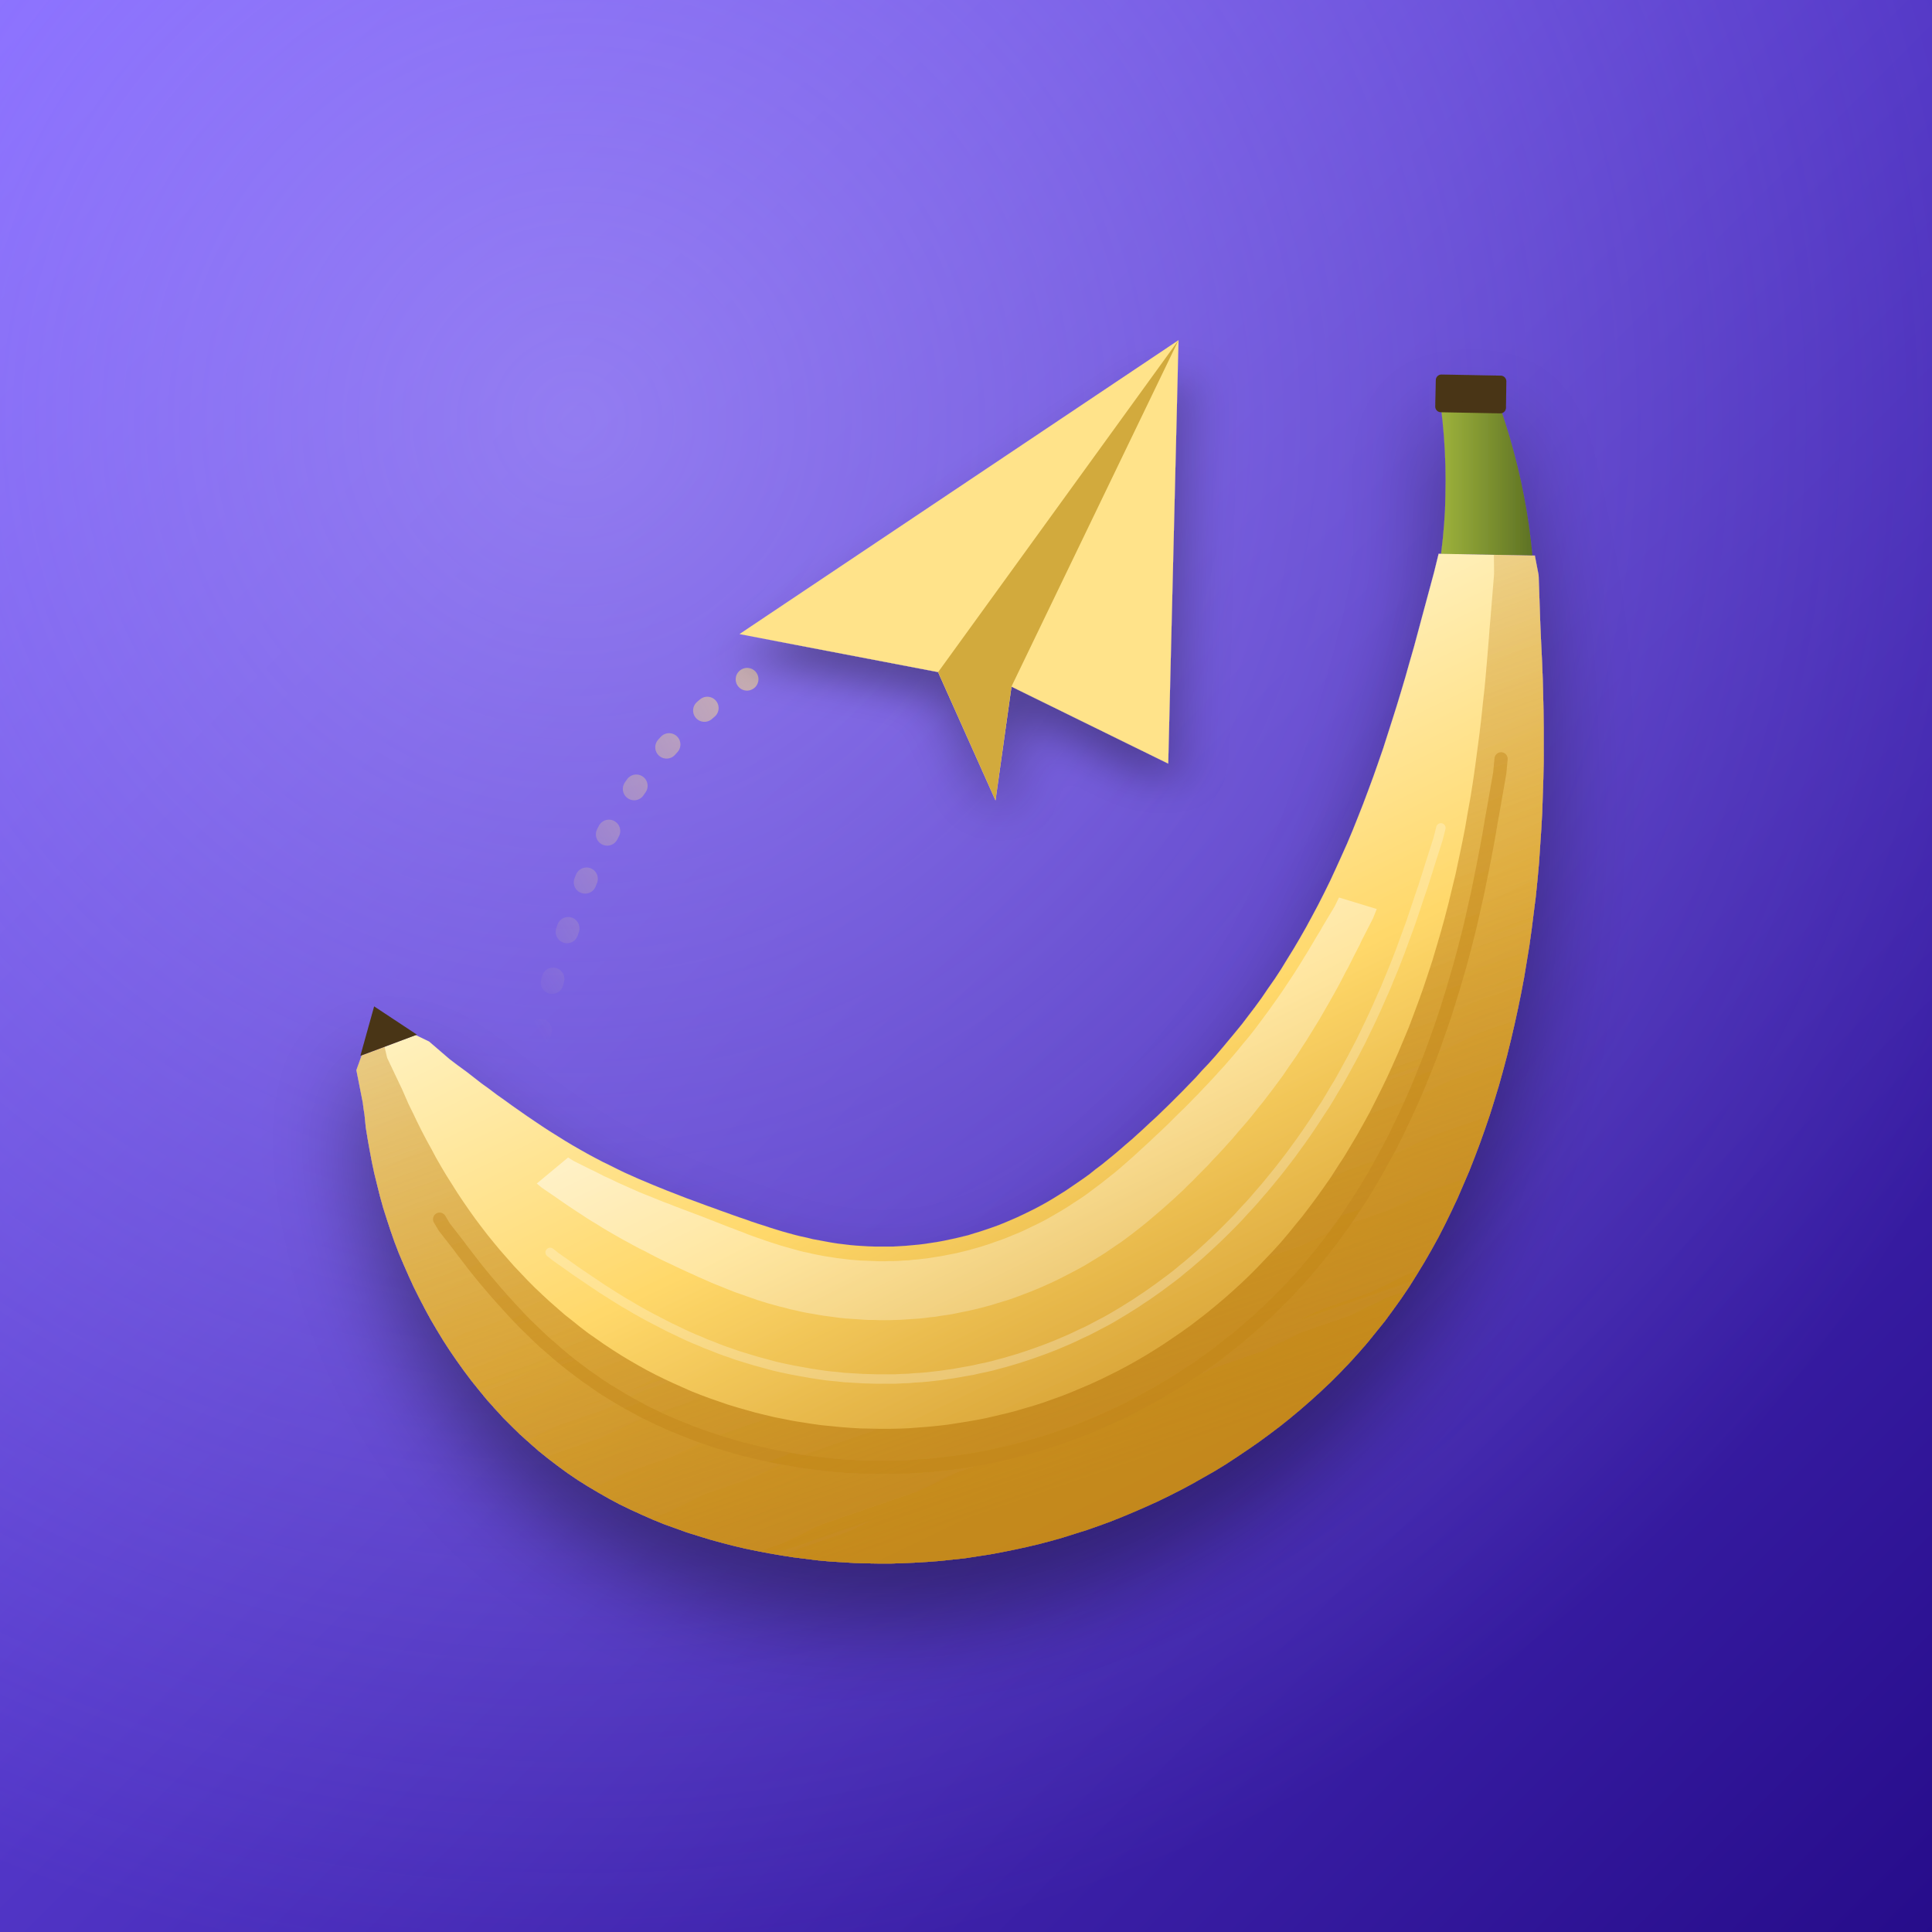
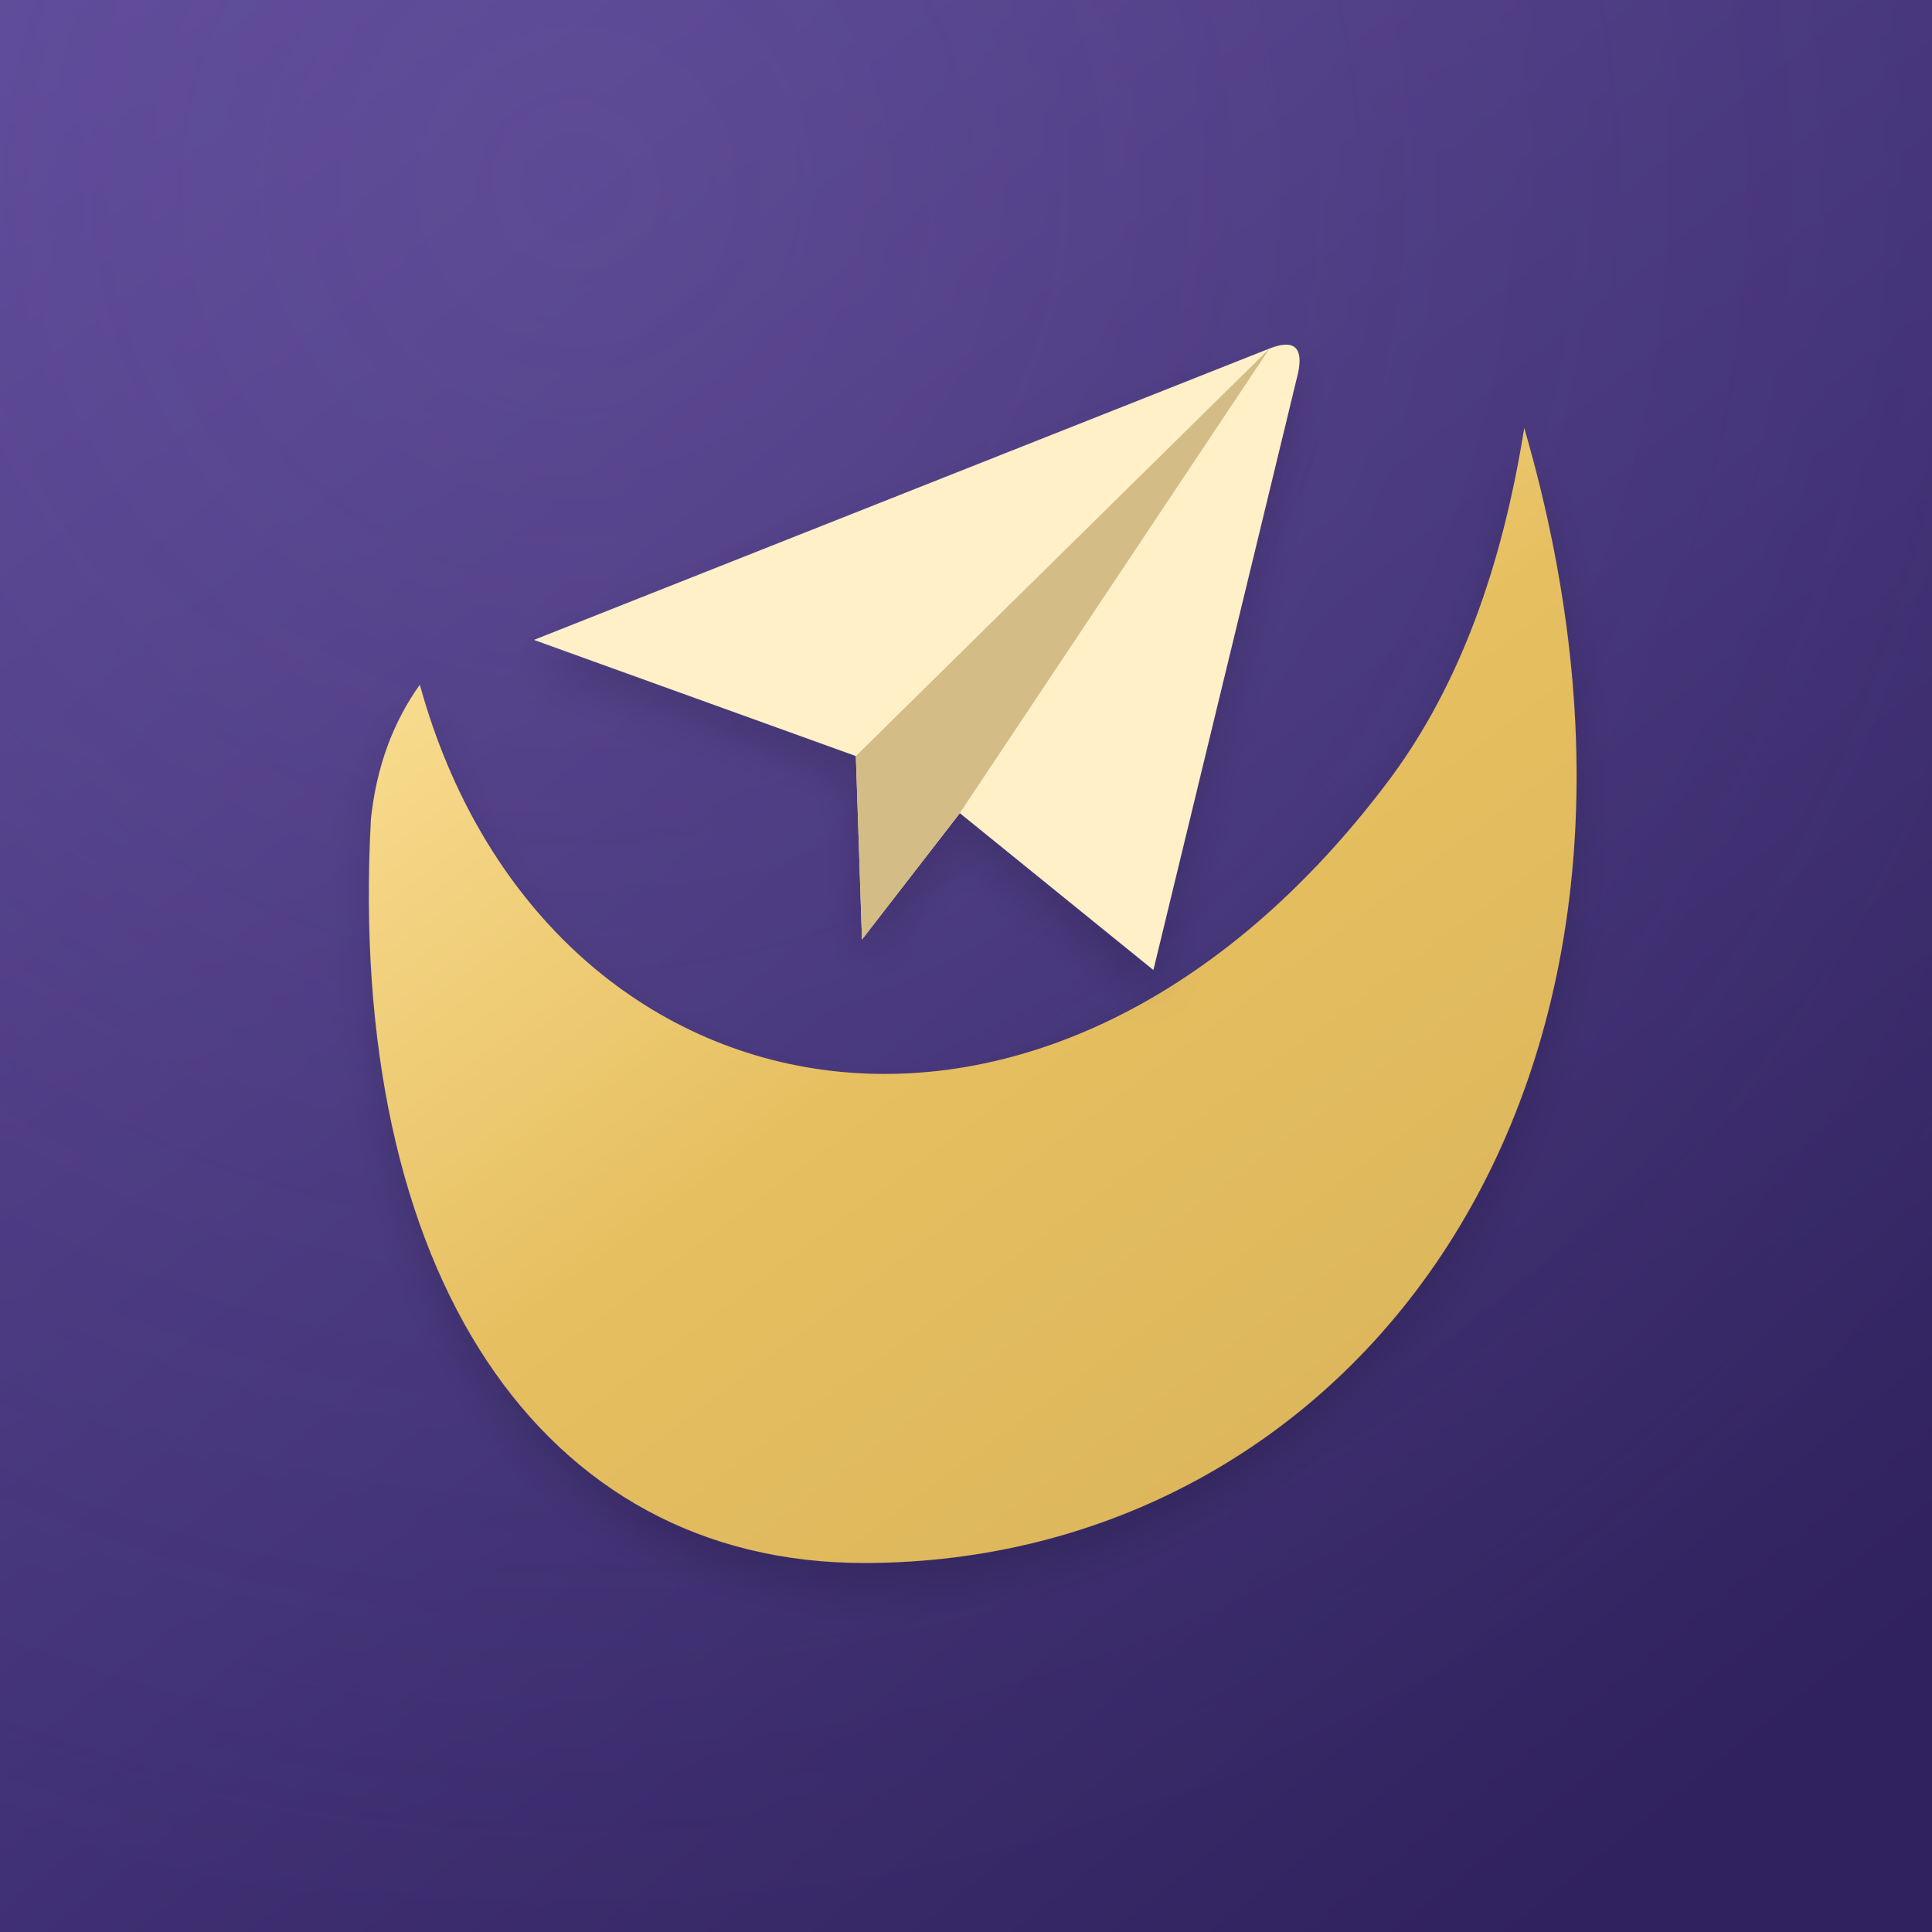
<svg xmlns="http://www.w3.org/2000/svg" width="1024" height="1024" viewBox="0 0 1024 1024">
  <defs>
-     <linearGradient id="bg" x1="0" y1="0" x2="1" y2="1">
-       <stop offset="0" stop-color="#7A5CFF" />
-       <stop offset="1" stop-color="#260C8A" />
+     <linearGradient id="bg" x1="0" y1="0" x2="0.8" y2="1">
+       <stop offset="0" stop-color="#584594" />
+       <stop offset="1" stop-color="#30225E" />
    </linearGradient>
-     <radialGradient id="glow" cx="0.30" cy="0.22" r="0.8">
-       <stop offset="0" stop-color="#B9A8FF" stop-opacity="0.55" />
-       <stop offset="1" stop-color="#B9A8FF" stop-opacity="0" />
+     <radialGradient id="glow" cx="0.3" cy="0.1" r="0.9">
+       <stop offset="0" stop-color="#A18DD5" stop-opacity="0.16" />
+       <stop offset="1" stop-color="#A18DD5" stop-opacity="0" />
    </radialGradient>
-     <linearGradient id="peel" x1="0.25" y1="0.2" x2="0.7" y2="1">
-       <stop offset="0" stop-color="#FFFBE0" />
-       <stop offset="0.5" stop-color="#FFD86A" />
-       <stop offset="1" stop-color="#C2861A" />
+     <linearGradient id="peel" x1="0" y1="0" x2="0.8" y2="1">
+       <stop offset="0" stop-color="#FFE6A0" />
+       <stop offset="0.55" stop-color="#E6BF60" />
+       <stop offset="1" stop-color="#DBB55B" />
    </linearGradient>
-     <linearGradient id="under" x1="0" y1="0" x2="0.4" y2="1">
-       <stop offset="0" stop-color="#C2861A" stop-opacity="0" />
-       <stop offset="1" stop-color="#C2861A" stop-opacity="0.85" />
-     </linearGradient>
-     <linearGradient id="hi" x1="0" y1="0" x2="1" y2="1">
-       <stop offset="0" stop-color="#FFFFFF" stop-opacity="0.9" />
-       <stop offset="1" stop-color="#FFFFFF" stop-opacity="0.15" />
-     </linearGradient>
-     <linearGradient id="stemg" x1="0" y1="0" x2="1" y2="0">
-       <stop offset="0" stop-color="#9DB23C" />
-       <stop offset="1" stop-color="#5E7224" />
-     </linearGradient>
-     <linearGradient id="trail" x1="0" y1="1" x2="1" y2="0">
-       <stop offset="0" stop-color="#FFE38A" stop-opacity="0" />
-       <stop offset="1" stop-color="#FFE38A" stop-opacity="0.55" />
-     </linearGradient>
-     <filter id="shadow" x="-25%" y="-25%" width="150%" height="160%">
-       <feGaussianBlur in="SourceAlpha" stdDeviation="24" />
-       <feOffset dy="30" />
+     <filter id="shadow" x="-25%" y="-25%" width="150%" height="150%">
+       <feGaussianBlur in="SourceAlpha" stdDeviation="10" />
+       <feOffset dy="12" />
      <feComponentTransfer>
-         <feFuncA type="linear" slope="0.38" />
-       </feComponentTransfer>
-       <feMerge>
-         <feMergeNode />
-         <feMergeNode in="SourceGraphic" />
-       </feMerge>
-     </filter>
-     <filter id="pshadow" x="-40%" y="-40%" width="180%" height="190%">
-       <feGaussianBlur in="SourceAlpha" stdDeviation="12" />
-       <feOffset dy="14" />
-       <feComponentTransfer>
-         <feFuncA type="linear" slope="0.32" />
+         <feFuncA type="linear" slope="0.14" />
      </feComponentTransfer>
      <feMerge>
        <feMergeNode />
        <feMergeNode in="SourceGraphic" />
      </feMerge>
    </filter>
  </defs>
  <rect width="1024" height="1024" fill="url(#bg)" />
  <rect width="1024" height="1024" fill="url(#glow)" />
-   <g transform="translate(18 -6)">
+   <g transform="translate(-41 -41) scale(1.08)">
    <g filter="url(#shadow)">
-       <path d="M 745.8 299.6 L 746.7 291.8 L 747.4 284.0 L 747.9 276.2 L 748.1 268.4 L 748.2 260.6 L 748.1 252.8 L 747.8 245.0 L 747.3 237.2 L 746.6 229.4 L 745.7 221.5 L 777.2 222.1 L 779.8 230.0 L 782.2 237.8 L 784.4 245.7 L 786.4 253.5 L 788.2 261.3 L 789.8 269.2 L 791.2 277.0 L 792.4 284.8 L 793.4 292.6 L 794.2 300.4 Z" fill="url(#stemg)" />
-       <path d="M 745.7 221.5 L 777.2 222.1 L 777.4 208.1 L 746.0 207.5 Z" fill="#4A3418" stroke="#4A3418" stroke-width="6" stroke-linejoin="round" />
-       <path d="M 202.3 554.6 L 209.4 558.0 L 220.2 567.3 L 222.3 568.9 L 224.4 570.5 L 229.2 574.0 L 233.7 577.5 L 237.3 580.3 L 241.2 583.1 L 245.3 586.2 L 249.4 589.1 L 253.4 592.0 L 257.4 594.8 L 261.4 597.6 L 265.4 600.3 L 269.4 603.0 L 273.4 605.6 L 277.4 608.1 L 281.4 610.6 L 285.4 613.0 L 289.4 615.3 L 293.3 617.5 L 297.2 619.6 L 301.2 621.7 L 305.1 623.6 L 308.9 625.5 L 312.8 627.4 L 316.6 629.1 L 320.4 630.8 L 324.2 632.4 L 328.0 634.0 L 331.7 635.5 L 335.4 637.0 L 339.0 638.4 L 342.6 639.8 L 346.2 641.2 L 349.8 642.5 L 353.3 643.8 L 356.8 645.1 L 360.2 646.3 L 363.7 647.6 L 367.1 648.8 L 370.4 650.0 L 373.8 651.2 L 377.1 652.3 L 380.4 653.5 L 383.7 654.6 L 386.9 655.6 L 390.2 656.7 L 393.4 657.7 L 396.7 658.7 L 399.9 659.6 L 403.2 660.5 L 406.4 661.3 L 409.7 662.0 L 412.9 662.8 L 416.2 663.4 L 419.4 664.0 L 422.7 664.6 L 425.9 665.1 L 429.2 665.5 L 432.5 665.9 L 435.8 666.2 L 439.1 666.4 L 442.3 666.6 L 445.6 666.7 L 448.9 666.7 L 452.2 666.7 L 455.5 666.7 L 458.8 666.5 L 462.1 666.3 L 465.4 666.0 L 468.7 665.7 L 472.0 665.3 L 475.3 664.8 L 478.6 664.3 L 481.9 663.7 L 485.2 663.0 L 488.5 662.3 L 491.8 661.5 L 495.1 660.7 L 498.3 659.7 L 501.6 658.7 L 504.9 657.6 L 508.1 656.5 L 511.4 655.3 L 514.6 654.0 L 517.9 652.6 L 521.1 651.2 L 524.3 649.7 L 527.6 648.1 L 530.8 646.5 L 534.0 644.8 L 537.2 643.0 L 540.4 641.1 L 543.6 639.1 L 546.8 637.1 L 549.9 635.0 L 553.1 632.8 L 556.3 630.6 L 559.5 628.3 L 562.6 625.8 L 565.8 623.4 L 569.0 620.8 L 572.2 618.2 L 575.4 615.5 L 578.6 612.7 L 581.9 609.9 L 585.1 607.0 L 588.4 604.0 L 591.7 600.9 L 595.1 597.8 L 598.4 594.6 L 601.8 591.3 L 605.2 587.9 L 608.6 584.5 L 612.1 580.9 L 615.6 577.3 L 619.0 573.5 L 622.6 569.7 L 626.1 565.8 L 629.6 561.7 L 633.1 557.5 L 636.6 553.3 L 640.2 548.9 L 643.7 544.3 L 647.2 539.7 L 650.7 534.9 L 654.1 529.9 L 657.6 524.9 L 661.0 519.7 L 664.3 514.3 L 667.7 508.8 L 671.0 503.2 L 674.3 497.4 L 677.5 491.5 L 680.7 485.5 L 683.9 479.2 L 687.0 472.9 L 690.0 466.4 L 693.0 459.8 L 696.0 453.1 L 698.9 446.2 L 701.7 439.2 L 704.5 432.1 L 707.2 424.9 L 709.9 417.6 L 712.5 410.2 L 715.1 402.7 L 717.5 395.2 L 719.9 387.7 L 722.3 380.1 L 724.7 372.2 L 726.9 364.8 L 728.9 357.7 L 731.4 349.0 L 733.8 340.1 L 734.9 336.0 L 736.0 331.9 L 742.1 309.3 L 744.5 299.5 L 795.5 300.5 L 797.5 310.9 L 798.4 336.7 L 798.6 341.4 L 798.8 345.9 L 799.3 356.1 L 799.7 366.1 L 799.9 374.2 L 800.1 382.8 L 800.2 391.9 L 800.2 400.9 L 800.2 409.8 L 800.0 418.7 L 799.7 427.7 L 799.4 436.7 L 798.9 445.6 L 798.3 454.5 L 797.7 463.4 L 796.9 472.3 L 796.0 481.1 L 794.9 489.8 L 793.8 498.5 L 792.6 507.1 L 791.2 515.6 L 789.8 524.1 L 788.2 532.5 L 786.5 540.8 L 784.7 549.0 L 782.8 557.2 L 780.8 565.3 L 778.7 573.2 L 776.5 581.1 L 774.1 589.0 L 771.7 596.7 L 769.1 604.3 L 766.4 611.9 L 763.6 619.3 L 760.7 626.7 L 757.6 633.9 L 754.5 641.1 L 751.2 648.1 L 747.8 655.1 L 744.3 661.9 L 740.6 668.6 L 736.8 675.2 L 732.9 681.6 L 728.9 688.0 L 724.7 694.2 L 720.4 700.2 L 716.0 706.2 L 711.4 711.9 L 706.8 717.6 L 702.0 723.1 L 697.1 728.5 L 692.1 733.7 L 687.0 738.8 L 681.8 743.7 L 676.5 748.5 L 671.1 753.2 L 665.7 757.7 L 660.2 762.1 L 654.5 766.4 L 648.9 770.5 L 643.1 774.5 L 637.3 778.4 L 631.5 782.2 L 625.6 785.8 L 619.6 789.2 L 613.6 792.6 L 607.6 795.8 L 601.5 798.9 L 595.3 801.9 L 589.1 804.7 L 582.9 807.4 L 576.7 810.0 L 570.4 812.5 L 564.1 814.8 L 557.8 817.0 L 551.4 819.0 L 545.1 821.0 L 538.7 822.8 L 532.2 824.5 L 525.8 826.0 L 519.3 827.4 L 512.9 828.7 L 506.4 829.9 L 499.9 830.9 L 493.4 831.9 L 486.9 832.6 L 480.4 833.3 L 473.9 833.8 L 467.4 834.2 L 460.8 834.5 L 454.3 834.7 L 447.8 834.7 L 441.3 834.6 L 434.8 834.4 L 428.4 834.0 L 421.9 833.6 L 415.4 833.0 L 409.0 832.2 L 402.6 831.4 L 396.2 830.4 L 389.8 829.3 L 383.5 828.1 L 377.1 826.8 L 370.8 825.3 L 364.6 823.7 L 358.4 822.0 L 352.2 820.1 L 346.1 818.2 L 340.0 816.0 L 333.9 813.8 L 328.0 811.4 L 322.1 808.8 L 316.2 806.1 L 310.4 803.3 L 304.8 800.3 L 299.2 797.1 L 293.6 793.8 L 288.2 790.4 L 282.9 786.8 L 277.7 783.0 L 272.6 779.1 L 267.6 775.1 L 262.7 770.8 L 257.9 766.5 L 253.3 762.0 L 248.7 757.4 L 244.3 752.6 L 240.0 747.8 L 235.9 742.8 L 231.8 737.7 L 227.9 732.5 L 224.1 727.2 L 220.4 721.8 L 216.9 716.4 L 213.5 710.8 L 210.2 705.2 L 207.1 699.5 L 204.1 693.7 L 201.2 687.9 L 198.5 682.0 L 195.9 676.1 L 193.4 670.2 L 191.1 664.2 L 189.0 658.2 L 187.0 652.1 L 185.1 646.1 L 183.4 640.0 L 181.9 634.0 L 180.4 627.9 L 179.1 621.8 L 178.0 615.9 L 177.0 610.4 L 175.9 603.7 L 175.2 596.7 L 174.7 593.6 L 174.3 590.4 L 170.9 573.2 L 173.7 565.4 Z" fill="url(#peel)" />
-       <path d="M 185.8 560.8 L 187.2 566.7 L 193.8 580.6 L 195.0 583.1 L 196.1 585.6 L 198.5 591.1 L 201.1 596.4 L 203.2 600.8 L 205.5 605.4 L 208.0 610.2 L 210.6 614.9 L 213.1 619.6 L 215.8 624.3 L 218.6 629.0 L 221.5 633.6 L 224.4 638.2 L 227.4 642.7 L 230.5 647.2 L 233.7 651.7 L 237.0 656.1 L 240.3 660.4 L 243.7 664.6 L 247.2 668.8 L 250.8 672.9 L 254.4 677.0 L 258.1 680.9 L 261.8 684.8 L 265.6 688.6 L 269.5 692.3 L 273.4 695.9 L 277.4 699.4 L 281.4 702.9 L 285.6 706.2 L 289.7 709.5 L 293.9 712.7 L 298.2 715.7 L 302.5 718.7 L 306.9 721.6 L 311.3 724.4 L 315.8 727.1 L 320.3 729.7 L 324.8 732.2 L 329.4 734.6 L 334.1 736.9 L 338.8 739.1 L 343.5 741.2 L 348.2 743.3 L 353.0 745.2 L 357.8 747.0 L 362.7 748.7 L 367.6 750.4 L 372.5 751.9 L 377.4 753.3 L 382.4 754.7 L 387.3 755.9 L 392.3 757.1 L 397.4 758.1 L 402.4 759.1 L 407.4 759.9 L 412.5 760.7 L 417.6 761.4 L 422.7 761.9 L 427.8 762.4 L 432.9 762.8 L 438.0 763.1 L 443.2 763.2 L 448.3 763.3 L 453.4 763.3 L 458.6 763.2 L 463.7 763.0 L 468.9 762.6 L 474.0 762.2 L 479.2 761.7 L 484.3 761.1 L 489.4 760.3 L 494.6 759.5 L 499.7 758.6 L 504.8 757.6 L 509.9 756.4 L 515.0 755.2 L 520.1 753.9 L 525.2 752.4 L 530.3 750.9 L 535.3 749.3 L 540.3 747.5 L 545.3 745.7 L 550.3 743.7 L 555.3 741.6 L 560.2 739.5 L 565.2 737.2 L 570.1 734.8 L 574.9 732.4 L 579.8 729.8 L 584.6 727.1 L 589.4 724.3 L 594.1 721.4 L 598.8 718.4 L 603.5 715.2 L 608.2 712.0 L 612.8 708.7 L 617.4 705.2 L 621.9 701.7 L 626.4 698.0 L 630.8 694.3 L 635.2 690.4 L 639.6 686.4 L 643.9 682.3 L 648.1 678.1 L 652.3 673.7 L 656.5 669.3 L 660.6 664.8 L 664.6 660.1 L 668.5 655.3 L 672.5 650.4 L 676.3 645.4 L 680.1 640.3 L 683.8 635.1 L 687.5 629.8 L 691.0 624.3 L 694.6 618.8 L 698.0 613.1 L 701.4 607.4 L 704.7 601.5 L 708.0 595.5 L 711.1 589.4 L 714.2 583.2 L 717.3 576.8 L 720.2 570.4 L 723.1 563.9 L 725.9 557.2 L 728.7 550.5 L 731.3 543.6 L 733.9 536.6 L 736.4 529.6 L 738.8 522.4 L 741.2 515.1 L 743.4 507.7 L 745.6 500.2 L 747.7 492.6 L 749.7 484.9 L 751.6 477.0 L 753.5 469.2 L 755.2 461.2 L 756.9 453.1 L 758.5 445.0 L 759.9 436.8 L 761.4 428.5 L 762.7 420.3 L 763.9 411.9 L 765.0 403.6 L 766.1 395.3 L 767.1 386.9 L 768.0 378.3 L 768.9 370.2 L 769.6 362.5 L 770.4 353.1 L 771.2 343.4 L 771.5 339.1 L 771.9 334.7 L 773.9 310.2 L 773.8 300.1 L 795.5 300.5 L 797.5 310.9 L 798.4 336.7 L 798.6 341.4 L 798.8 345.9 L 799.3 356.1 L 799.7 366.1 L 799.9 374.2 L 800.1 382.8 L 800.2 391.9 L 800.2 400.9 L 800.2 409.8 L 800.0 418.7 L 799.7 427.7 L 799.4 436.7 L 798.9 445.6 L 798.3 454.5 L 797.7 463.4 L 796.9 472.3 L 796.0 481.1 L 794.9 489.8 L 793.8 498.5 L 792.6 507.1 L 791.2 515.6 L 789.8 524.1 L 788.2 532.5 L 786.5 540.8 L 784.7 549.0 L 782.8 557.2 L 780.8 565.3 L 778.7 573.2 L 776.5 581.1 L 774.1 589.0 L 771.7 596.7 L 769.1 604.3 L 766.4 611.9 L 763.6 619.3 L 760.7 626.7 L 757.6 633.9 L 754.5 641.1 L 751.2 648.1 L 747.8 655.1 L 744.3 661.9 L 740.6 668.6 L 736.8 675.2 L 732.9 681.6 L 728.9 688.0 L 724.7 694.2 L 720.4 700.2 L 716.0 706.2 L 711.4 711.9 L 706.8 717.6 L 702.0 723.1 L 697.1 728.5 L 692.1 733.7 L 687.0 738.8 L 681.8 743.7 L 676.5 748.5 L 671.1 753.2 L 665.7 757.7 L 660.2 762.1 L 654.5 766.4 L 648.9 770.5 L 643.1 774.5 L 637.3 778.4 L 631.5 782.2 L 625.6 785.8 L 619.6 789.2 L 613.6 792.6 L 607.6 795.8 L 601.5 798.9 L 595.3 801.9 L 589.1 804.7 L 582.9 807.4 L 576.7 810.0 L 570.4 812.5 L 564.1 814.8 L 557.8 817.0 L 551.4 819.0 L 545.1 821.0 L 538.7 822.8 L 532.2 824.5 L 525.8 826.0 L 519.3 827.4 L 512.9 828.7 L 506.4 829.9 L 499.9 830.9 L 493.4 831.9 L 486.9 832.6 L 480.4 833.3 L 473.9 833.8 L 467.4 834.2 L 460.8 834.5 L 454.3 834.7 L 447.8 834.7 L 441.3 834.6 L 434.8 834.4 L 428.4 834.0 L 421.9 833.6 L 415.4 833.0 L 409.0 832.2 L 402.6 831.4 L 396.2 830.4 L 389.8 829.3 L 383.5 828.1 L 377.1 826.8 L 370.8 825.3 L 364.6 823.7 L 358.4 822.0 L 352.2 820.1 L 346.1 818.2 L 340.0 816.0 L 333.9 813.8 L 328.0 811.4 L 322.1 808.8 L 316.2 806.1 L 310.4 803.3 L 304.8 800.3 L 299.2 797.1 L 293.6 793.8 L 288.2 790.4 L 282.9 786.8 L 277.7 783.0 L 272.6 779.1 L 267.6 775.1 L 262.7 770.8 L 257.9 766.5 L 253.3 762.0 L 248.7 757.4 L 244.3 752.6 L 240.0 747.8 L 235.9 742.8 L 231.8 737.7 L 227.9 732.5 L 224.1 727.2 L 220.4 721.8 L 216.9 716.4 L 213.5 710.8 L 210.2 705.2 L 207.1 699.5 L 204.1 693.7 L 201.2 687.9 L 198.5 682.0 L 195.9 676.1 L 193.4 670.2 L 191.1 664.2 L 189.0 658.2 L 187.0 652.1 L 185.1 646.1 L 183.4 640.0 L 181.9 634.0 L 180.4 627.9 L 179.1 621.8 L 178.0 615.9 L 177.0 610.4 L 175.9 603.7 L 175.2 596.7 L 174.7 593.6 L 174.3 590.4 L 170.9 573.2 L 173.7 565.4 Z" fill="url(#under)" />
-       <path d="M 215.0 652.2 L 217.5 656.4 L 225.3 666.4 L 226.6 668.2 L 228.0 670.0 L 231.0 673.9 L 234.0 677.8 L 236.5 680.9 L 239.2 684.2 L 242.1 687.6 L 245.0 691.0 L 248.0 694.4 L 251.0 697.7 L 254.1 701.1 L 257.2 704.4 L 260.4 707.7 L 263.7 710.9 L 267.0 714.1 L 270.4 717.3 L 273.9 720.3 L 277.4 723.4 L 281.0 726.4 L 284.6 729.3 L 288.3 732.1 L 292.0 734.9 L 295.8 737.5 L 299.6 740.2 L 303.4 742.7 L 307.4 745.1 L 311.3 747.5 L 315.3 749.8 L 319.4 752.0 L 323.4 754.2 L 327.5 756.2 L 331.7 758.2 L 335.9 760.1 L 340.1 761.9 L 344.3 763.6 L 348.6 765.3 L 352.9 766.9 L 357.2 768.4 L 361.6 769.9 L 365.9 771.2 L 370.3 772.5 L 374.7 773.8 L 379.2 774.9 L 383.6 776.0 L 388.1 777.0 L 392.5 778.0 L 397.0 778.8 L 401.5 779.6 L 406.0 780.4 L 410.5 781.0 L 415.1 781.6 L 419.6 782.1 L 424.2 782.6 L 428.7 783.0 L 433.3 783.3 L 437.9 783.5 L 442.4 783.6 L 447.0 783.7 L 451.6 783.7 L 456.2 783.7 L 460.8 783.5 L 465.4 783.3 L 470.0 783.0 L 474.5 782.7 L 479.1 782.2 L 483.7 781.7 L 488.3 781.1 L 492.9 780.5 L 497.5 779.8 L 502.0 779.0 L 506.6 778.1 L 511.2 777.1 L 515.7 776.1 L 520.3 775.0 L 524.8 773.8 L 529.3 772.5 L 533.8 771.2 L 538.3 769.8 L 542.8 768.3 L 547.3 766.7 L 551.8 765.1 L 556.2 763.4 L 560.6 761.6 L 565.1 759.7 L 569.4 757.8 L 573.8 755.8 L 578.2 753.7 L 582.5 751.5 L 586.8 749.2 L 591.1 746.9 L 595.4 744.5 L 599.6 742.0 L 603.9 739.5 L 608.1 736.8 L 612.2 734.1 L 616.4 731.3 L 620.5 728.4 L 624.6 725.5 L 628.6 722.5 L 632.6 719.3 L 636.6 716.2 L 640.6 712.9 L 644.5 709.5 L 648.4 706.1 L 652.2 702.6 L 656.0 699.0 L 659.7 695.3 L 663.4 691.6 L 667.1 687.7 L 670.7 683.8 L 674.2 679.8 L 677.7 675.7 L 681.2 671.5 L 684.5 667.3 L 687.9 662.9 L 691.1 658.5 L 694.4 654.0 L 697.5 649.4 L 700.6 644.7 L 703.7 640.0 L 706.6 635.2 L 709.6 630.2 L 712.4 625.3 L 715.2 620.2 L 718.0 615.1 L 720.7 609.9 L 723.3 604.6 L 725.9 599.2 L 728.4 593.8 L 730.9 588.3 L 733.3 582.7 L 735.6 577.1 L 737.9 571.4 L 740.2 565.6 L 742.3 559.8 L 744.4 553.9 L 746.5 547.9 L 748.5 541.9 L 750.4 535.8 L 752.3 529.7 L 754.1 523.5 L 755.9 517.3 L 757.6 511.0 L 759.2 504.8 L 760.8 498.5 L 762.3 492.1 L 763.7 485.8 L 765.1 479.6 L 766.4 473.2 L 767.7 466.8 L 768.9 460.7 L 770.0 454.9 L 771.3 447.8 L 772.5 440.6 L 773.1 437.3 L 773.7 434.0 L 776.9 415.7 L 777.6 408.2" fill="none" stroke="#C2861A" stroke-opacity="0.45" stroke-width="7" stroke-linecap="round" />
-       <path d="M 273.6 669.8 L 276.5 672.1 L 284.3 677.6 L 285.7 678.6 L 287.1 679.6 L 290.2 681.7 L 293.3 683.8 L 295.8 685.5 L 298.5 687.3 L 301.3 689.2 L 304.2 691.0 L 307.0 692.8 L 309.9 694.6 L 312.8 696.4 L 315.8 698.1 L 318.8 699.9 L 321.8 701.6 L 324.9 703.3 L 327.9 704.9 L 331.0 706.5 L 334.1 708.1 L 337.2 709.7 L 340.4 711.2 L 343.5 712.7 L 346.7 714.2 L 349.9 715.6 L 353.1 716.9 L 356.3 718.3 L 359.5 719.5 L 362.7 720.8 L 365.9 722.0 L 369.2 723.1 L 372.5 724.3 L 375.7 725.3 L 379.0 726.3 L 382.3 727.3 L 385.6 728.2 L 388.9 729.1 L 392.2 730.0 L 395.6 730.8 L 398.9 731.5 L 402.3 732.2 L 405.6 732.8 L 409.0 733.4 L 412.4 734.0 L 415.7 734.5 L 419.1 735.0 L 422.5 735.4 L 425.9 735.7 L 429.3 736.1 L 432.7 736.3 L 436.1 736.5 L 439.5 736.7 L 443.0 736.8 L 446.4 736.9 L 449.8 736.9 L 453.2 736.9 L 456.7 736.9 L 460.1 736.7 L 463.5 736.6 L 466.9 736.3 L 470.4 736.1 L 473.8 735.8 L 477.2 735.4 L 480.6 735.0 L 484.1 734.5 L 487.5 734.0 L 490.9 733.4 L 494.3 732.8 L 497.7 732.2 L 501.1 731.4 L 504.6 730.7 L 508.0 729.9 L 511.3 729.0 L 514.7 728.1 L 518.1 727.1 L 521.5 726.1 L 524.9 725.0 L 528.2 723.9 L 531.6 722.7 L 534.9 721.5 L 538.3 720.2 L 541.6 718.9 L 544.9 717.5 L 548.2 716.1 L 551.5 714.6 L 554.8 713.0 L 558.1 711.5 L 561.4 709.8 L 564.6 708.1 L 567.9 706.4 L 571.1 704.6 L 574.3 702.7 L 577.5 700.8 L 580.7 698.8 L 583.9 696.8 L 587.0 694.7 L 590.2 692.6 L 593.3 690.4 L 596.4 688.2 L 599.5 685.9 L 602.6 683.6 L 605.7 681.2 L 608.7 678.7 L 611.8 676.2 L 614.8 673.6 L 617.8 671.0 L 620.8 668.3 L 623.7 665.6 L 626.7 662.8 L 629.6 660.0 L 632.5 657.1 L 635.4 654.2 L 638.3 651.2 L 641.1 648.1 L 644.0 645.0 L 646.8 641.9 L 649.6 638.6 L 652.4 635.4 L 655.2 632.0 L 657.9 628.7 L 660.7 625.2 L 663.4 621.7 L 666.1 618.2 L 668.7 614.6 L 671.4 610.9 L 674.0 607.2 L 676.6 603.4 L 679.2 599.5 L 681.7 595.6 L 684.3 591.7 L 686.8 587.6 L 689.2 583.5 L 691.7 579.4 L 694.1 575.1 L 696.4 570.9 L 698.8 566.5 L 701.1 562.1 L 703.4 557.7 L 705.6 553.1 L 707.8 548.6 L 710.0 543.9 L 712.1 539.3 L 714.2 534.5 L 716.3 529.8 L 718.3 524.9 L 720.3 520.1 L 722.2 515.3 L 724.1 510.4 L 725.9 505.5 L 727.7 500.6 L 729.5 495.7 L 731.2 490.7 L 732.8 485.9 L 734.3 481.4 L 736.2 475.9 L 738.0 470.2 L 738.8 467.7 L 739.6 465.1 L 744.2 450.7 L 745.7 444.8" fill="none" stroke="#FFFFFF" stroke-opacity="0.25" stroke-width="5" stroke-linecap="round" />
-       <path d="M 283.1 619.5 L 286.0 621.3 L 293.6 625.1 L 295.0 625.8 L 296.3 626.4 L 299.3 627.9 L 302.2 629.4 L 304.7 630.5 L 307.2 631.7 L 309.9 633.0 L 312.6 634.2 L 315.3 635.4 L 318.0 636.6 L 320.7 637.8 L 323.4 638.9 L 326.2 640.0 L 328.9 641.1 L 331.6 642.2 L 334.4 643.3 L 337.1 644.3 L 339.8 645.4 L 342.5 646.4 L 345.1 647.4 L 347.8 648.4 L 350.4 649.4 L 353.1 650.4 L 355.7 651.4 L 358.2 652.4 L 360.8 653.4 L 363.3 654.4 L 365.9 655.4 L 368.4 656.4 L 370.9 657.3 L 373.4 658.3 L 375.9 659.2 L 378.3 660.2 L 380.8 661.1 L 383.3 662.0 L 385.7 662.8 L 388.2 663.7 L 390.6 664.5 L 393.1 665.3 L 395.6 666.1 L 398.0 666.8 L 400.5 667.5 L 403.0 668.2 L 405.5 668.9 L 407.9 669.5 L 410.4 670.0 L 412.9 670.6 L 415.4 671.1 L 417.9 671.6 L 420.4 672.0 L 422.9 672.4 L 425.5 672.8 L 428.0 673.1 L 430.5 673.4 L 433.0 673.7 L 435.6 673.9 L 438.1 674.1 L 440.6 674.2 L 443.2 674.3 L 445.7 674.4 L 448.2 674.5 L 450.8 674.5 L 453.3 674.4 L 455.9 674.4 L 458.4 674.3 L 460.9 674.1 L 463.5 674.0 L 466.0 673.7 L 468.6 673.5 L 471.1 673.2 L 473.7 672.9 L 476.2 672.5 L 478.7 672.1 L 481.3 671.7 L 483.8 671.2 L 486.3 670.7 L 488.9 670.2 L 491.4 669.6 L 493.9 669.0 L 496.5 668.3 L 499.0 667.6 L 501.5 666.9 L 504.0 666.1 L 506.5 665.3 L 509.0 664.4 L 511.6 663.5 L 514.1 662.6 L 516.6 661.6 L 519.0 660.6 L 521.5 659.6 L 524.0 658.5 L 526.5 657.3 L 529.0 656.1 L 531.5 654.9 L 533.9 653.7 L 536.4 652.4 L 538.9 651.0 L 541.3 649.6 L 543.7 648.2 L 546.2 646.7 L 548.6 645.2 L 551.0 643.6 L 553.5 642.0 L 555.9 640.4 L 558.3 638.7 L 560.7 636.9 L 563.1 635.1 L 565.5 633.3 L 567.9 631.4 L 570.3 629.5 L 572.7 627.6 L 575.1 625.6 L 577.5 623.5 L 579.9 621.4 L 582.3 619.3 L 584.7 617.1 L 587.1 614.9 L 589.5 612.7 L 592.0 610.4 L 594.4 608.1 L 596.9 605.8 L 599.4 603.4 L 601.9 601.0 L 604.4 598.5 L 606.9 596.0 L 609.5 593.5 L 612.1 590.9 L 614.7 588.2 L 617.3 585.6 L 619.9 582.8 L 622.5 580.1 L 625.2 577.2 L 627.8 574.3 L 630.5 571.4 L 633.1 568.4 L 635.8 565.3 L 638.4 562.2 L 641.0 559.0 L 643.7 555.8 L 646.3 552.5 L 648.9 549.1 L 651.4 545.7 L 654.0 542.2 L 656.5 538.7 L 659.0 535.2 L 661.5 531.6 L 663.9 528.0 L 666.3 524.4 L 668.7 520.7 L 671.1 516.9 L 673.3 513.3 L 675.4 509.9 L 677.9 505.7 L 680.5 501.3 L 681.7 499.4 L 682.8 497.4 L 689.4 486.4 L 691.7 481.7 L 711.7 487.8 L 709.7 492.8 L 703.6 504.7 L 702.6 506.9 L 701.5 509.0 L 699.1 513.7 L 696.8 518.3 L 694.8 522.0 L 692.8 525.9 L 690.6 530.0 L 688.3 534.1 L 686.1 538.0 L 683.8 542.0 L 681.5 546.0 L 679.1 549.9 L 676.7 553.8 L 674.3 557.7 L 671.8 561.5 L 669.4 565.3 L 666.8 569.0 L 664.3 572.6 L 661.8 576.3 L 659.2 579.8 L 656.6 583.3 L 654.0 586.7 L 651.4 590.1 L 648.7 593.4 L 646.1 596.7 L 643.5 599.9 L 640.8 603.0 L 638.1 606.1 L 635.5 609.2 L 632.8 612.2 L 630.2 615.1 L 627.5 618.0 L 624.8 620.8 L 622.2 623.7 L 619.5 626.4 L 616.8 629.1 L 614.2 631.8 L 611.5 634.4 L 608.9 637.0 L 606.2 639.5 L 603.5 642.0 L 600.8 644.4 L 598.1 646.8 L 595.4 649.1 L 592.7 651.4 L 590.0 653.7 L 587.3 655.9 L 584.6 658.0 L 581.9 660.1 L 579.1 662.2 L 576.4 664.2 L 573.6 666.1 L 570.8 668.0 L 568.0 669.9 L 565.2 671.7 L 562.4 673.4 L 559.6 675.1 L 556.8 676.8 L 553.9 678.4 L 551.1 679.9 L 548.2 681.4 L 545.3 682.9 L 542.5 684.3 L 539.6 685.7 L 536.7 687.0 L 533.8 688.3 L 530.9 689.5 L 528.0 690.7 L 525.1 691.8 L 522.2 692.9 L 519.2 694.0 L 516.3 695.0 L 513.3 695.9 L 510.4 696.8 L 507.5 697.7 L 504.5 698.5 L 501.5 699.3 L 498.6 700.0 L 495.6 700.7 L 492.6 701.3 L 489.7 701.9 L 486.7 702.5 L 483.7 703.0 L 480.7 703.4 L 477.8 703.9 L 474.8 704.2 L 471.8 704.6 L 468.8 704.9 L 465.8 705.1 L 462.8 705.3 L 459.8 705.5 L 456.9 705.6 L 453.9 705.7 L 450.9 705.7 L 447.9 705.7 L 444.9 705.6 L 442.0 705.6 L 439.0 705.4 L 436.0 705.2 L 433.0 705.0 L 430.1 704.8 L 427.1 704.5 L 424.2 704.1 L 421.2 703.7 L 418.2 703.3 L 415.3 702.8 L 412.4 702.3 L 409.4 701.8 L 406.5 701.2 L 403.6 700.5 L 400.7 699.9 L 397.8 699.1 L 394.9 698.4 L 392.0 697.6 L 389.1 696.8 L 386.2 695.9 L 383.3 695.0 L 380.5 694.0 L 377.6 693.0 L 374.8 692.0 L 371.9 691.0 L 369.1 689.9 L 366.3 688.8 L 363.4 687.6 L 360.6 686.5 L 357.8 685.3 L 354.9 684.0 L 352.1 682.8 L 349.3 681.5 L 346.4 680.2 L 343.6 678.9 L 340.8 677.6 L 337.9 676.2 L 335.1 674.9 L 332.2 673.5 L 329.4 672.1 L 326.5 670.6 L 323.7 669.1 L 320.8 667.7 L 318.0 666.2 L 315.1 664.6 L 312.3 663.1 L 309.5 661.5 L 306.7 659.9 L 303.9 658.3 L 301.1 656.6 L 298.4 654.9 L 295.7 653.3 L 293.0 651.6 L 290.3 649.8 L 287.8 648.2 L 285.4 646.6 L 282.4 644.6 L 279.5 642.6 L 278.2 641.7 L 276.8 640.7 L 269.3 635.6 L 266.5 633.3 Z" fill="url(#hi)" opacity="0.75" />
-       <path d="M 203.0 554.4 L 180.3 539.4 L 173.0 565.6 Z" fill="#4A3418" />
+       <path d="M 244 374 C 304 592 553 645 721 419 C 754 374 775 317 786 248 C 881 575 699 805 462 805 C 303 805 208 662 220 440 Q 224 402 244 374 Z" fill="url(#peel)" />
    </g>
-     <path d="M 268 554 C 288 464 318 404 378 366" fill="none" stroke="url(#trail)" stroke-width="12" stroke-linecap="round" stroke-dasharray="2 26" />
-     <g filter="url(#pshadow)" transform="translate(348 220) rotate(-12) scale(1.04)">
-       <path d="M 0 120 L 250 20 L 200 230 L 130 175 L 110 230 L 95 160 Z" fill="#FFE38A" />
-       <path d="M 95 160 L 250 20 L 130 175 L 110 230 Z" fill="#D2AA3E" />
+     <g filter="url(#shadow)">
+       <path d="M 300 352 L 661 209 Q 679 202 675 221 L 604 514 L 509 437 L 461 499 L 458 409 Z" fill="#FFF0C8" />
+       <path d="M 458 409 L 661 209 L 509 437 L 461 499 Z" fill="#D4BC87" />
    </g>
  </g>
</svg>
